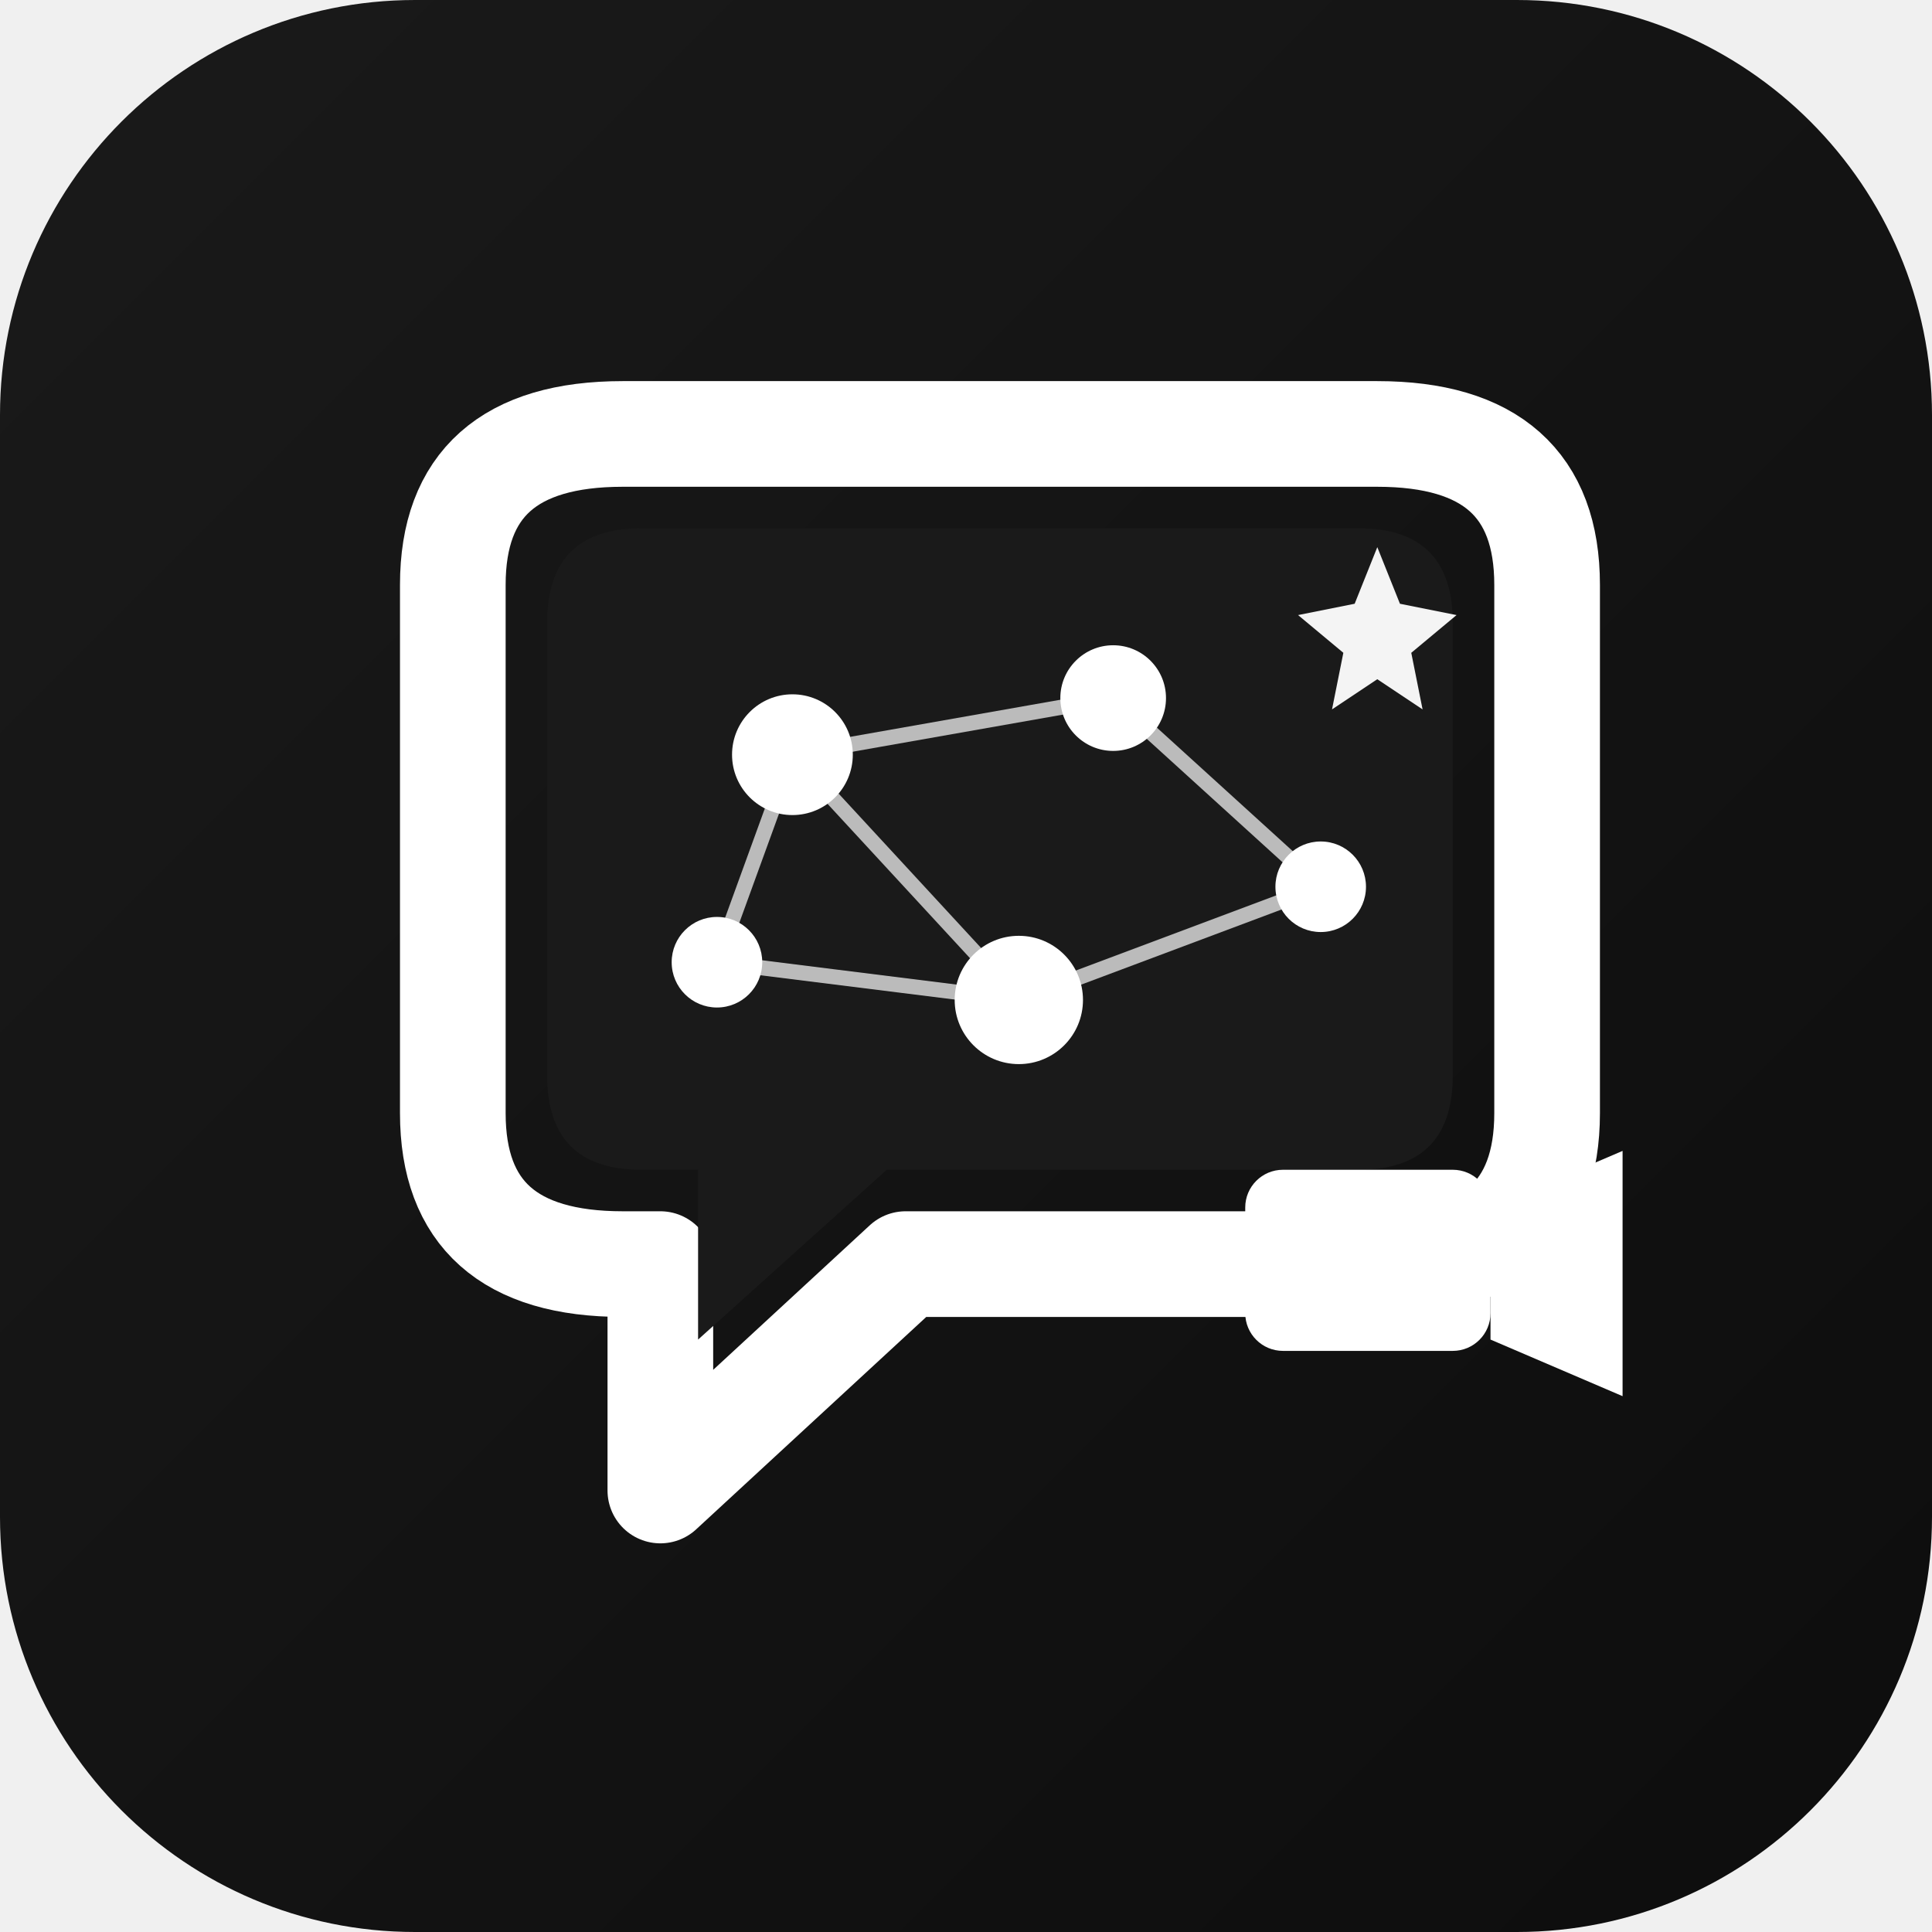
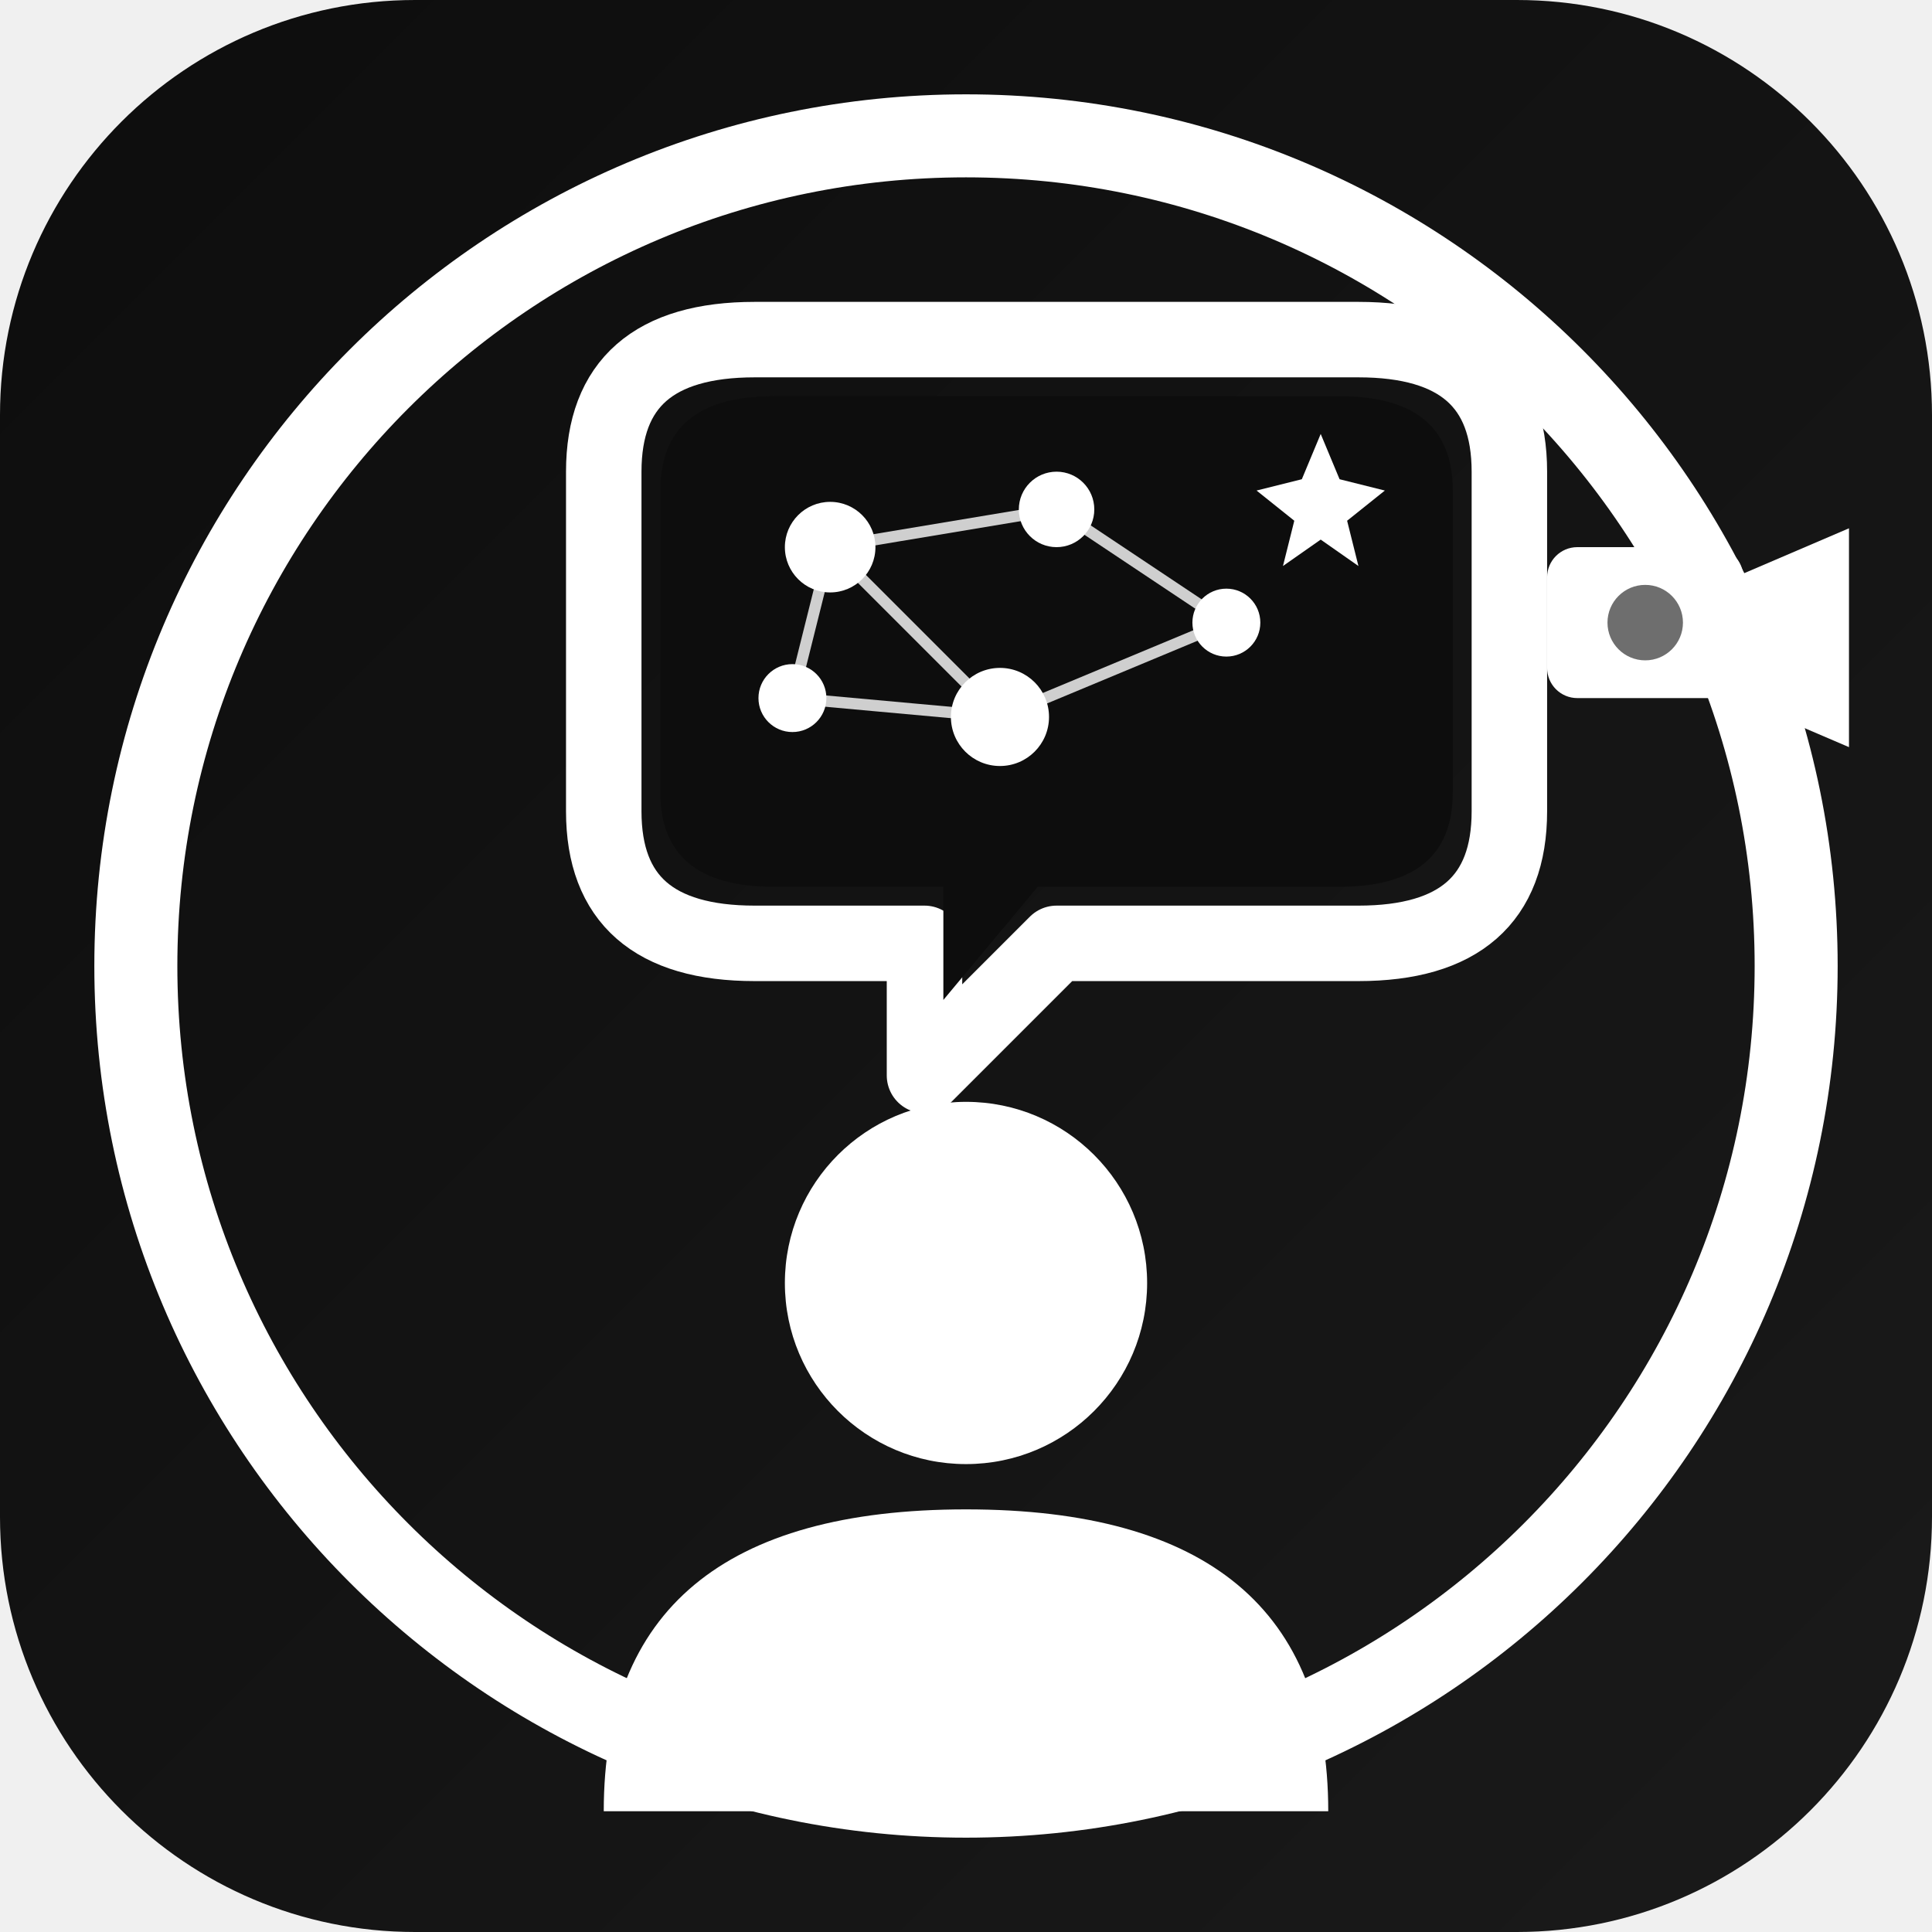
<svg xmlns="http://www.w3.org/2000/svg" viewBox="0 0 512 512">
  <defs>
    <linearGradient id="bg" x1="0%" y1="0%" x2="100%" y2="100%">
-       <stop offset="0%" style="stop-color:#1a1a1a;stop-opacity:1" />
-       <stop offset="100%" style="stop-color:#0d0d0d;stop-opacity:1" />
+       <stop offset="0%" style="stop-color:#0d0d0d;stop-opacity:1" />
+       <stop offset="100%" style="stop-color:#1a1a1a;stop-opacity:1" />
    </linearGradient>
  </defs>
  <rect width="512" height="512" rx="110" fill="url(#bg)" />
-   <path d="M 120 155 Q 120 115 165 115 L 365 115 Q 410 115 410 155 L 410 295 Q 410 335 365 335 L 240 335 L 175 395 L 175 335 L 165 335 Q 120 335 120 295 Z" fill="none" stroke="white" stroke-width="28" stroke-linejoin="round" />
-   <path d="M 145 165 Q 145 140 170 140 L 360 140 Q 385 140 385 165 L 385 285 Q 385 310 360 310 L 235 310 L 185 355 L 185 310 L 170 310 Q 145 310 145 285 Z" fill="#1a1a1a" />
-   <circle cx="210" cy="200" r="16" fill="white" />
-   <circle cx="295" cy="185" r="14" fill="white" />
-   <circle cx="350" cy="235" r="12" fill="white" />
-   <circle cx="270" cy="265" r="17" fill="white" />
-   <circle cx="190" cy="255" r="12" fill="white" />
-   <line x1="210" y1="200" x2="295" y2="185" stroke="white" stroke-width="4" opacity="0.7" />
-   <line x1="295" y1="185" x2="350" y2="235" stroke="white" stroke-width="4" opacity="0.7" />
-   <line x1="270" y1="265" x2="350" y2="235" stroke="white" stroke-width="4" opacity="0.7" />
-   <line x1="210" y1="200" x2="270" y2="265" stroke="white" stroke-width="4" opacity="0.7" />
-   <line x1="190" y1="255" x2="270" y2="265" stroke="white" stroke-width="4" opacity="0.7" />
-   <line x1="190" y1="255" x2="210" y2="200" stroke="white" stroke-width="4" opacity="0.7" />
-   <path d="M 365 145 L 371 160 L 386 163 L 374 173 L 377 188 L 365 180 L 353 188 L 356 173 L 344 163 L 359 160 Z" fill="white" opacity="0.95" />
-   <rect x="330" y="310" width="65" height="48" rx="10" fill="white" />
-   <path d="M 395 320 L 430 305 L 430 370 L 395 355 Z" fill="white" />
+   <circle cx="256" cy="256" r="220" fill="none" stroke="white" stroke-width="22" />
+   <circle cx="256" cy="340" r="48" fill="white" />
+   <path d="M 160 480 Q 160 400 256 400 Q 352 400 352 480 L 160 480 Z" fill="white" />
+   <path d="M 160 125 Q 160 90 200 90 L 360 90 Q 400 90 400 125 L 400 215 Q 400 250 360 250 L 280 250 L 245 285 L 245 250 L 200 250 Q 160 250 160 215 Z" fill="none" stroke="white" stroke-width="20" stroke-linejoin="round" />
+   <path d="M 175 130 Q 175 105 205 105 L 355 105 Q 385 105 385 130 L 385 210 Q 385 235 355 235 L 275 235 L 250 265 L 250 235 L 205 235 Q 175 235 175 210 Z" fill="#0d0d0d" />
+   <circle cx="220" cy="145" r="12" fill="white" />
+   <circle cx="280" cy="135" r="10" fill="white" />
+   <circle cx="325" cy="165" r="9" fill="white" />
+   <circle cx="265" cy="190" r="13" fill="white" />
+   <circle cx="210" cy="185" r="9" fill="white" />
+   <line x1="220" y1="145" x2="280" y2="135" stroke="white" stroke-width="3" opacity="0.8" />
+   <line x1="280" y1="135" x2="325" y2="165" stroke="white" stroke-width="3" opacity="0.8" />
+   <line x1="265" y1="190" x2="325" y2="165" stroke="white" stroke-width="3" opacity="0.8" />
+   <line x1="220" y1="145" x2="265" y2="190" stroke="white" stroke-width="3" opacity="0.8" />
+   <line x1="210" y1="185" x2="265" y2="190" stroke="white" stroke-width="3" opacity="0.8" />
+   <line x1="210" y1="185" x2="220" y2="145" stroke="white" stroke-width="3" opacity="0.8" />
+   <path d="M 350 115 L 355 127 L 367 130 L 357 138 L 360 150 L 350 143 L 340 150 L 343 138 L 333 130 L 345 127 Z" fill="white" />
+   <rect x="410" y="145" width="52" height="40" rx="8" fill="white" />
+   <path d="M 462 152 L 490 140 L 490 198 L 462 186 Z" fill="white" />
+   <circle cx="436" cy="165" r="10" fill="#0d0d0d" opacity="0.6" />
</svg>
